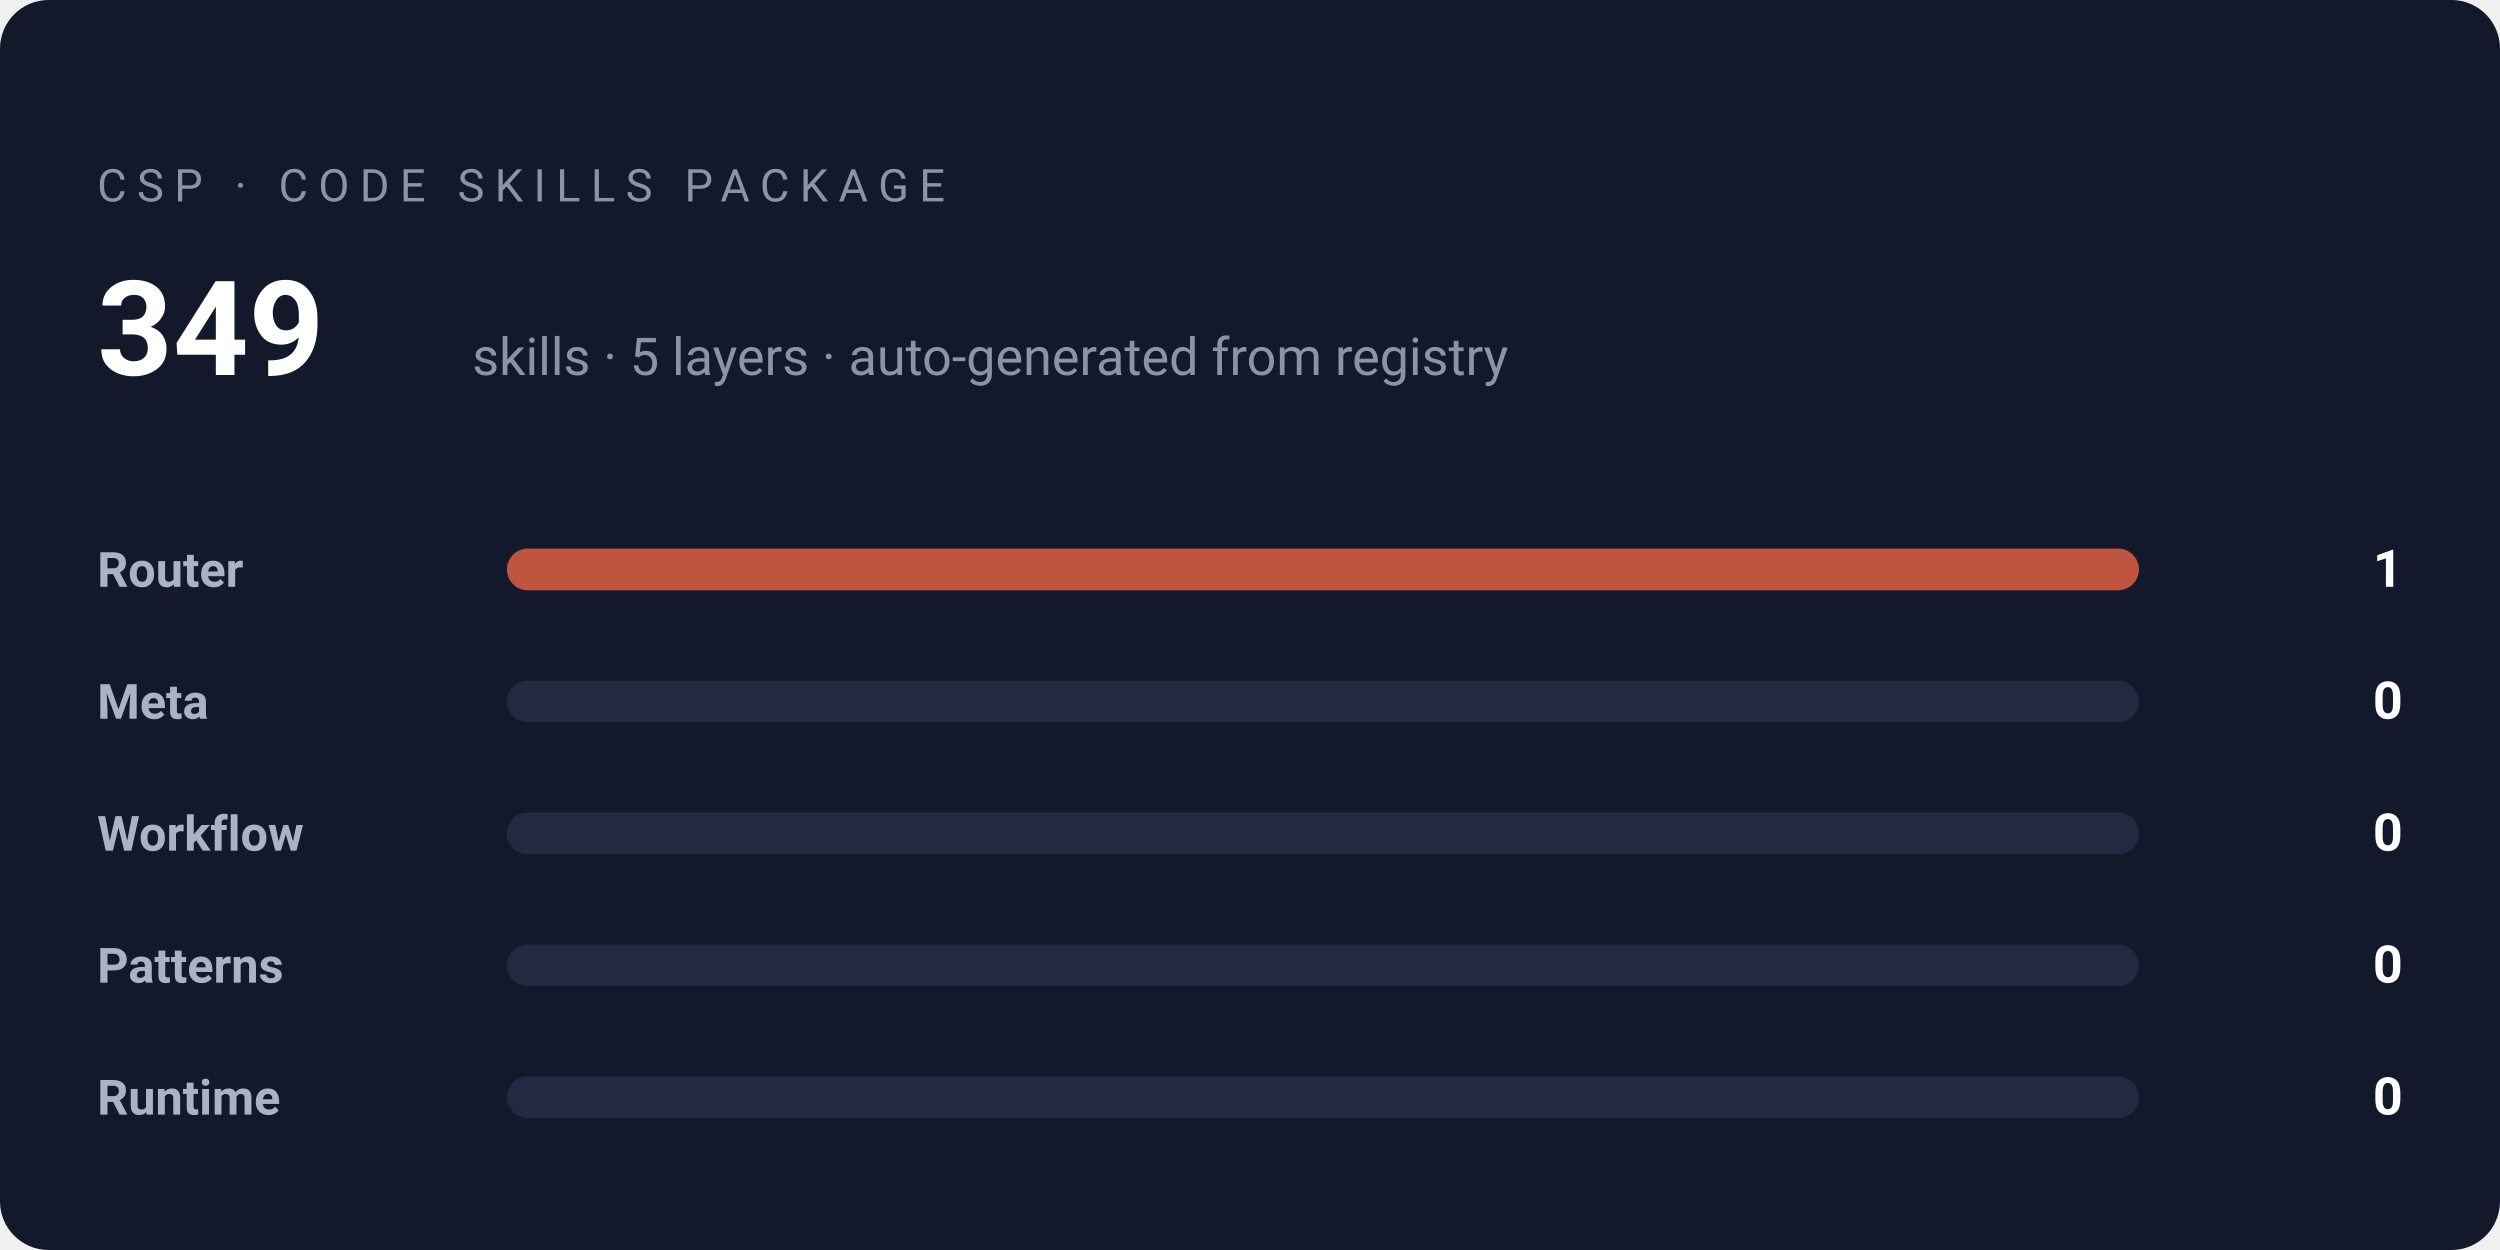
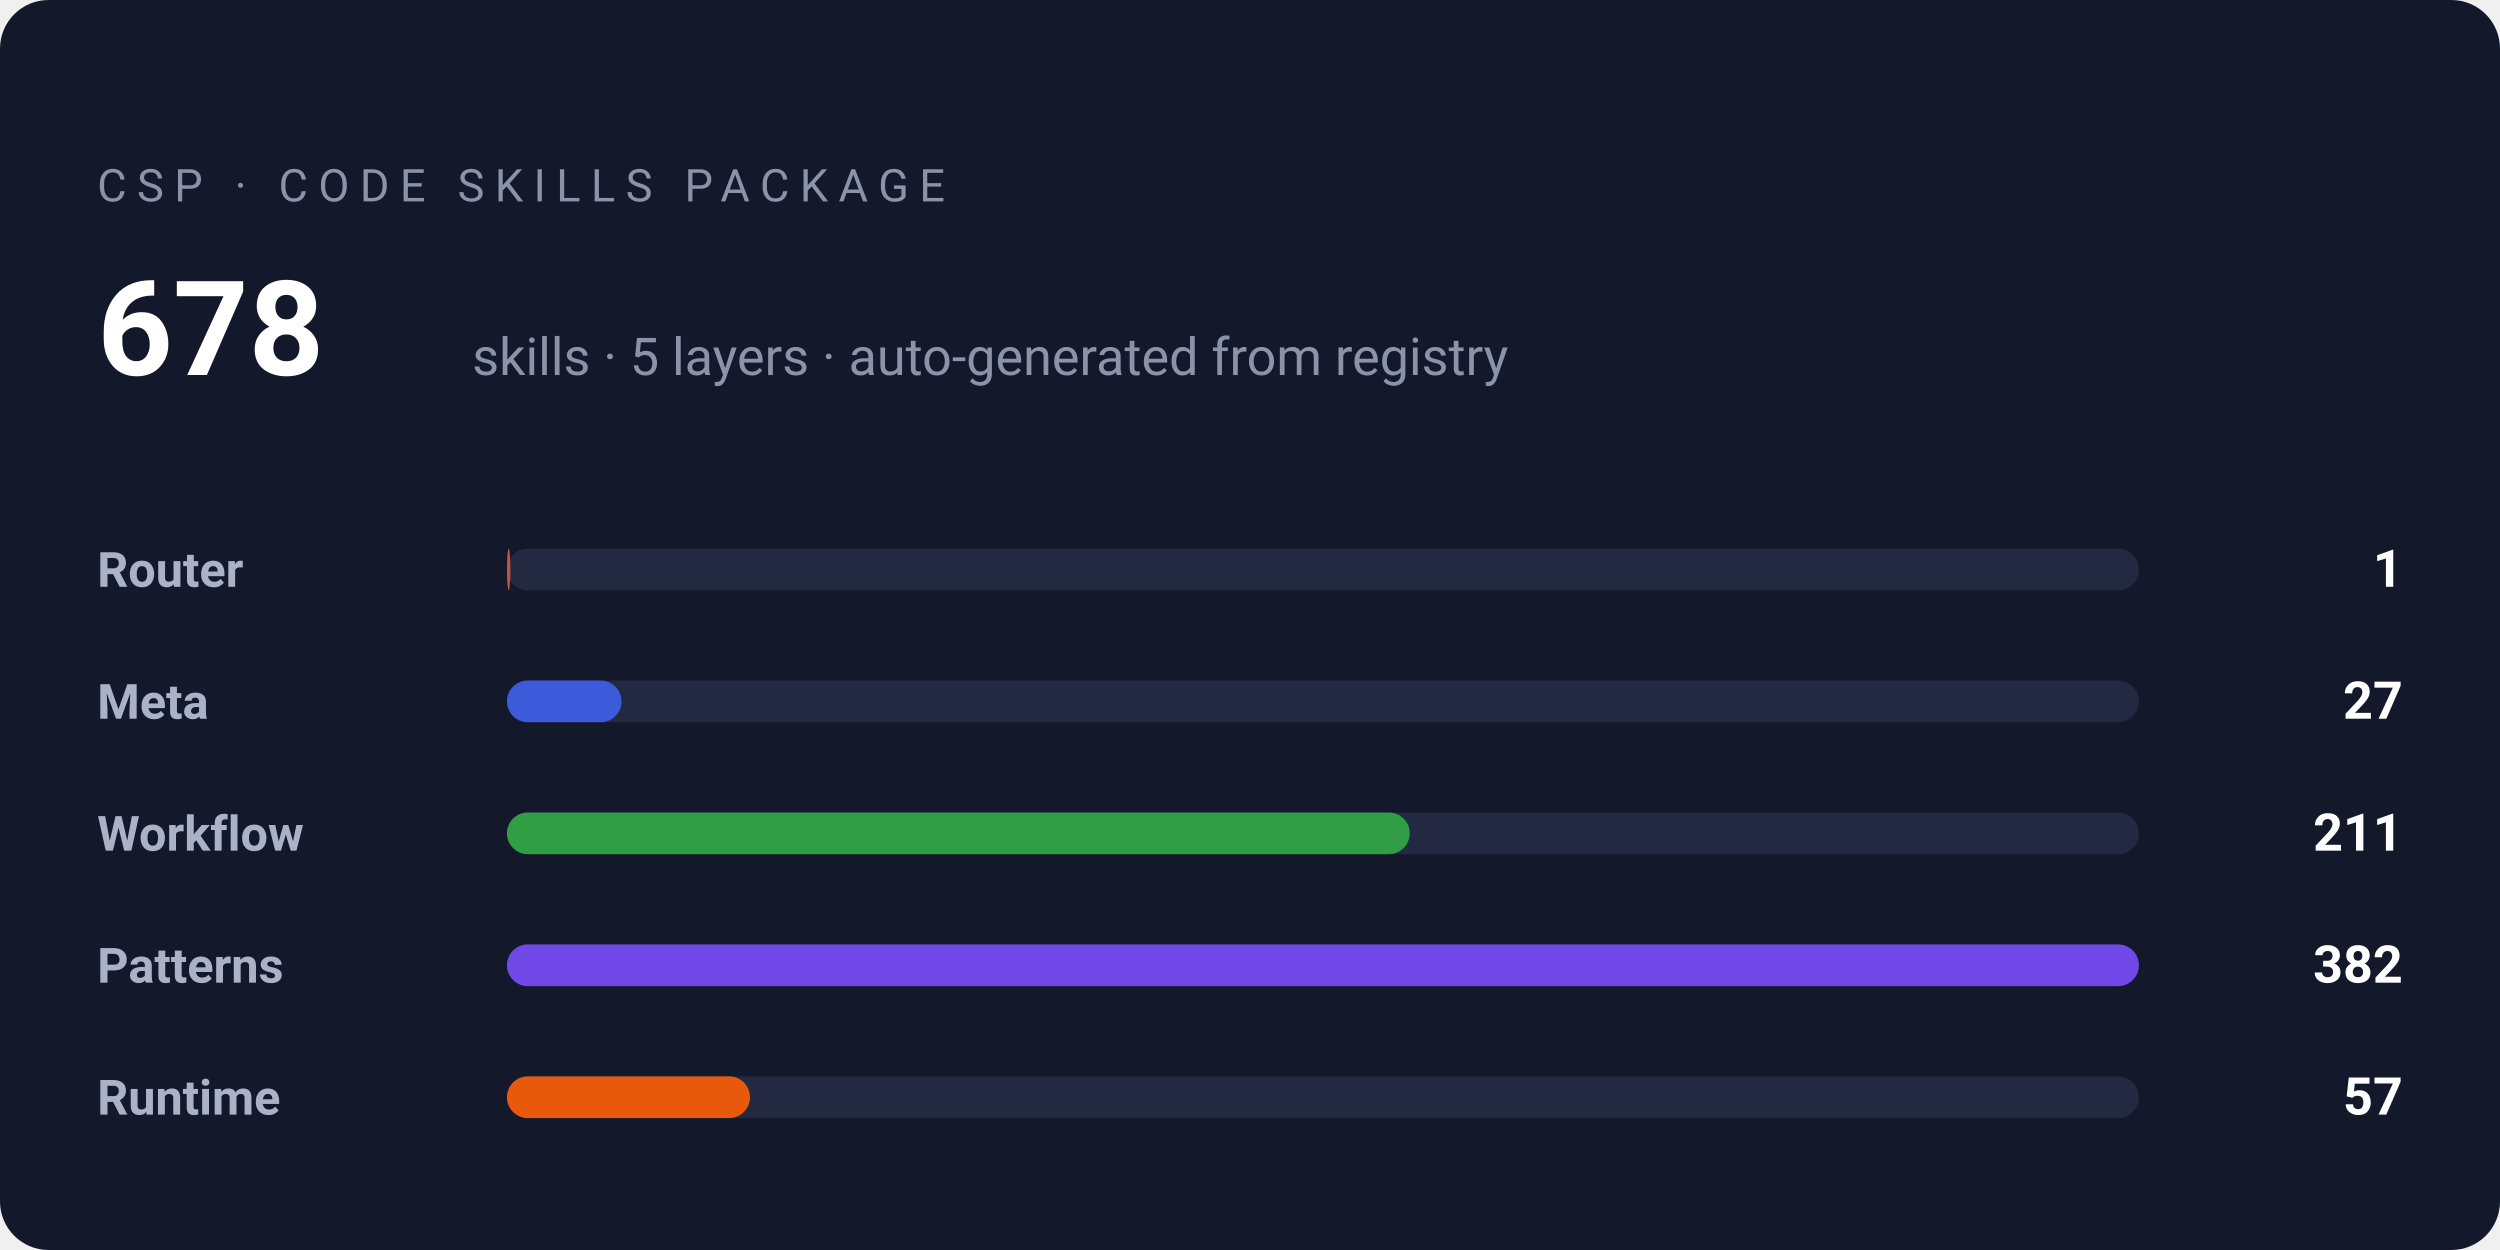
- <svg xmlns="http://www.w3.org/2000/svg" width="720" height="360" viewBox="0 0 720 360" data-total="349" font-family="system-ui,-apple-system,'Segoe UI',Roboto,Helvetica,Arial,sans-serif">
+ <svg xmlns="http://www.w3.org/2000/svg" width="720" height="360" viewBox="0 0 720 360" data-total="678" font-family="system-ui,-apple-system,'Segoe UI',Roboto,Helvetica,Arial,sans-serif">
  <rect width="720" height="360" rx="14" fill="#14182b" />
  <text x="28" y="58" fill="#8b93a7" font-size="13" letter-spacing="3">CSP · CODE SKILLS PACKAGE</text>
-   <text x="28" y="108" fill="#ffffff" font-size="38" font-weight="700">349</text>
+   <text x="28" y="108" fill="#ffffff" font-size="38" font-weight="700">678</text>
  <text x="136" y="108" fill="#8b93a7" font-size="15">skills · 5 layers · auto-generated from registry</text>
  <text x="28" y="169" fill="#aab3c5" font-size="14" font-weight="600">Router</text>
  <rect x="146" y="158" width="470" height="12" rx="6" fill="#232941" />
-   <rect x="146" y="158" width="470" height="12" rx="6" fill="#c0553f" />
+   <rect x="146" y="158" width="1" height="12" rx="6" fill="#c0553f" />
  <text x="692" y="169" fill="#ffffff" font-size="15" font-weight="700" text-anchor="end">1</text>
  <text x="28" y="207" fill="#aab3c5" font-size="14" font-weight="600">Meta</text>
  <rect x="146" y="196" width="470" height="12" rx="6" fill="#232941" />
-   <rect x="146" y="196" width="0" height="12" rx="6" fill="#3b5bdb" />
-   <text x="692" y="207" fill="#ffffff" font-size="15" font-weight="700" text-anchor="end">0</text>
+   <rect x="146" y="196" width="33" height="12" rx="6" fill="#3b5bdb" />
+   <text x="692" y="207" fill="#ffffff" font-size="15" font-weight="700" text-anchor="end">27</text>
  <text x="28" y="245" fill="#aab3c5" font-size="14" font-weight="600">Workflow</text>
  <rect x="146" y="234" width="470" height="12" rx="6" fill="#232941" />
-   <rect x="146" y="234" width="0" height="12" rx="6" fill="#2f9e44" />
-   <text x="692" y="245" fill="#ffffff" font-size="15" font-weight="700" text-anchor="end">0</text>
+   <rect x="146" y="234" width="260" height="12" rx="6" fill="#2f9e44" />
+   <text x="692" y="245" fill="#ffffff" font-size="15" font-weight="700" text-anchor="end">211</text>
  <text x="28" y="283" fill="#aab3c5" font-size="14" font-weight="600">Patterns</text>
  <rect x="146" y="272" width="470" height="12" rx="6" fill="#232941" />
-   <rect x="146" y="272" width="0" height="12" rx="6" fill="#7048e8" />
-   <text x="692" y="283" fill="#ffffff" font-size="15" font-weight="700" text-anchor="end">0</text>
+   <rect x="146" y="272" width="470" height="12" rx="6" fill="#7048e8" />
+   <text x="692" y="283" fill="#ffffff" font-size="15" font-weight="700" text-anchor="end">382</text>
  <text x="28" y="321" fill="#aab3c5" font-size="14" font-weight="600">Runtime</text>
  <rect x="146" y="310" width="470" height="12" rx="6" fill="#232941" />
-   <rect x="146" y="310" width="0" height="12" rx="6" fill="#e8590c" />
-   <text x="692" y="321" fill="#ffffff" font-size="15" font-weight="700" text-anchor="end">0</text>
+   <rect x="146" y="310" width="70" height="12" rx="6" fill="#e8590c" />
+   <text x="692" y="321" fill="#ffffff" font-size="15" font-weight="700" text-anchor="end">57</text>
</svg>
